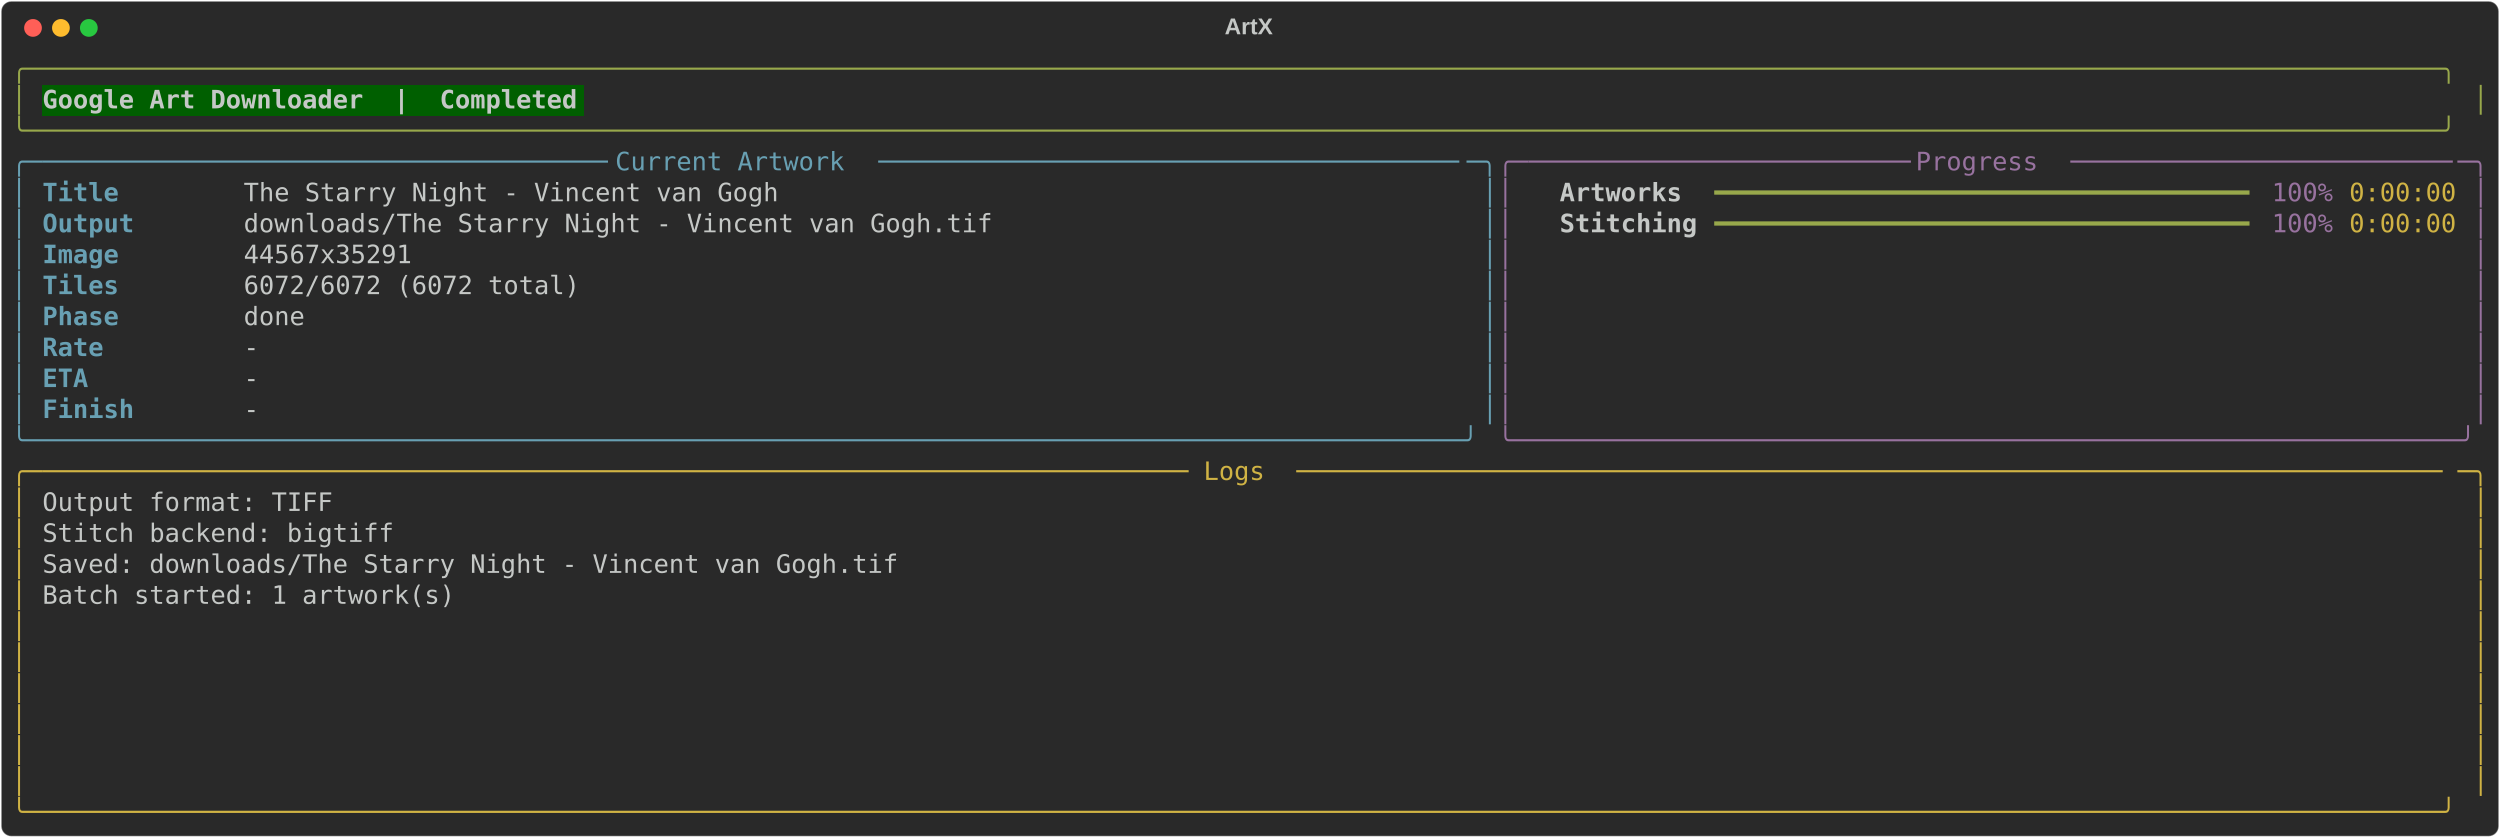
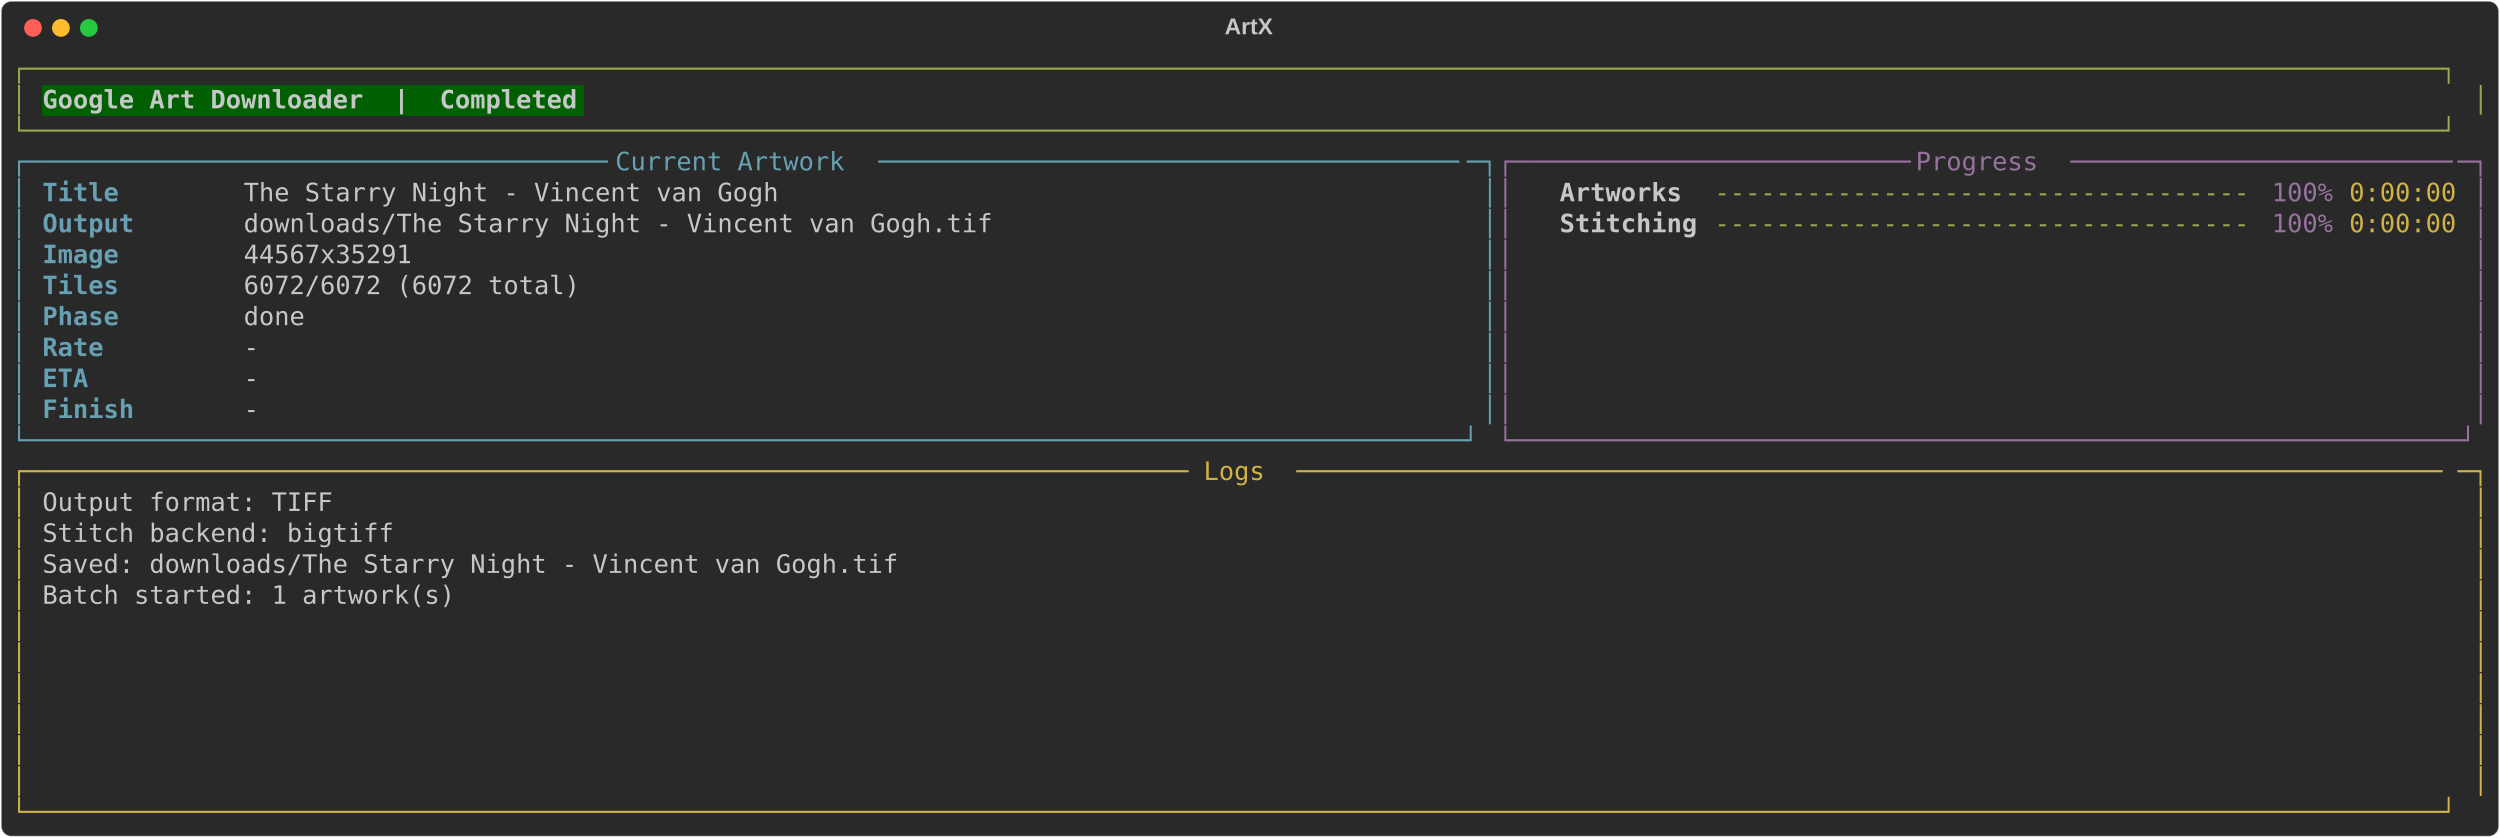
<svg xmlns="http://www.w3.org/2000/svg" class="rich-terminal" viewBox="0 0 1970 660.0">
  <style>

    @font-face {
        font-family: "Fira Code";
        src: local("FiraCode-Regular"),
                url("https://cdnjs.cloudflare.com/ajax/libs/firacode/6.2.0/woff2/FiraCode-Regular.woff2") format("woff2"),
                url("https://cdnjs.cloudflare.com/ajax/libs/firacode/6.2.0/woff/FiraCode-Regular.woff") format("woff");
        font-style: normal;
        font-weight: 400;
    }
    @font-face {
        font-family: "Fira Code";
        src: local("FiraCode-Bold"),
                url("https://cdnjs.cloudflare.com/ajax/libs/firacode/6.2.0/woff2/FiraCode-Bold.woff2") format("woff2"),
                url("https://cdnjs.cloudflare.com/ajax/libs/firacode/6.2.0/woff/FiraCode-Bold.woff") format("woff");
        font-style: bold;
        font-weight: 700;
    }

-     .terminal-2367796174-matrix {
+     .terminal-836842682-matrix {
        font-family: Fira Code, monospace;
        font-size: 20px;
        line-height: 24.4px;
        font-variant-east-asian: full-width;
    }

-     .terminal-2367796174-title {
+     .terminal-836842682-title {
        font-size: 18px;
        font-weight: bold;
        font-family: arial;
    }

-     .terminal-2367796174-r1 { fill: #98a84b }
- .terminal-2367796174-r2 { fill: #c5c8c6 }
- .terminal-2367796174-r3 { fill: #c5c8c6;font-weight: bold }
- .terminal-2367796174-r4 { fill: #68a0b3 }
- .terminal-2367796174-r5 { fill: #98729f }
- .terminal-2367796174-r6 { fill: #68a0b3;font-weight: bold }
- .terminal-2367796174-r7 { fill: #d0b344 }
+     .terminal-836842682-r1 { fill: #98a84b }
+ .terminal-836842682-r2 { fill: #c5c8c6 }
+ .terminal-836842682-r3 { fill: #c5c8c6;font-weight: bold }
+ .terminal-836842682-r4 { fill: #68a0b3 }
+ .terminal-836842682-r5 { fill: #98729f }
+ .terminal-836842682-r6 { fill: #68a0b3;font-weight: bold }
+ .terminal-836842682-r7 { fill: #d0b344 }
    </style>
  <defs>
-     <clipPath id="terminal-2367796174-clip-terminal">
+     <clipPath id="terminal-836842682-clip-terminal">
      <rect x="0" y="0" width="1951.0" height="609.0" />
    </clipPath>
-     <clipPath id="terminal-2367796174-line-0">
+     <clipPath id="terminal-836842682-line-0">
      <rect x="0" y="1.5" width="1952" height="24.65" />
    </clipPath>
-     <clipPath id="terminal-2367796174-line-1">
+     <clipPath id="terminal-836842682-line-1">
      <rect x="0" y="25.9" width="1952" height="24.65" />
    </clipPath>
-     <clipPath id="terminal-2367796174-line-2">
+     <clipPath id="terminal-836842682-line-2">
      <rect x="0" y="50.3" width="1952" height="24.65" />
    </clipPath>
-     <clipPath id="terminal-2367796174-line-3">
+     <clipPath id="terminal-836842682-line-3">
      <rect x="0" y="74.7" width="1952" height="24.65" />
    </clipPath>
-     <clipPath id="terminal-2367796174-line-4">
+     <clipPath id="terminal-836842682-line-4">
      <rect x="0" y="99.1" width="1952" height="24.65" />
    </clipPath>
-     <clipPath id="terminal-2367796174-line-5">
+     <clipPath id="terminal-836842682-line-5">
      <rect x="0" y="123.5" width="1952" height="24.65" />
    </clipPath>
-     <clipPath id="terminal-2367796174-line-6">
+     <clipPath id="terminal-836842682-line-6">
      <rect x="0" y="147.9" width="1952" height="24.65" />
    </clipPath>
-     <clipPath id="terminal-2367796174-line-7">
+     <clipPath id="terminal-836842682-line-7">
      <rect x="0" y="172.3" width="1952" height="24.65" />
    </clipPath>
-     <clipPath id="terminal-2367796174-line-8">
+     <clipPath id="terminal-836842682-line-8">
      <rect x="0" y="196.7" width="1952" height="24.65" />
    </clipPath>
-     <clipPath id="terminal-2367796174-line-9">
+     <clipPath id="terminal-836842682-line-9">
      <rect x="0" y="221.1" width="1952" height="24.65" />
    </clipPath>
-     <clipPath id="terminal-2367796174-line-10">
+     <clipPath id="terminal-836842682-line-10">
      <rect x="0" y="245.5" width="1952" height="24.65" />
    </clipPath>
-     <clipPath id="terminal-2367796174-line-11">
+     <clipPath id="terminal-836842682-line-11">
      <rect x="0" y="269.9" width="1952" height="24.65" />
    </clipPath>
-     <clipPath id="terminal-2367796174-line-12">
+     <clipPath id="terminal-836842682-line-12">
      <rect x="0" y="294.3" width="1952" height="24.65" />
    </clipPath>
-     <clipPath id="terminal-2367796174-line-13">
+     <clipPath id="terminal-836842682-line-13">
      <rect x="0" y="318.7" width="1952" height="24.65" />
    </clipPath>
-     <clipPath id="terminal-2367796174-line-14">
+     <clipPath id="terminal-836842682-line-14">
      <rect x="0" y="343.1" width="1952" height="24.65" />
    </clipPath>
-     <clipPath id="terminal-2367796174-line-15">
+     <clipPath id="terminal-836842682-line-15">
      <rect x="0" y="367.5" width="1952" height="24.65" />
    </clipPath>
-     <clipPath id="terminal-2367796174-line-16">
+     <clipPath id="terminal-836842682-line-16">
      <rect x="0" y="391.9" width="1952" height="24.65" />
    </clipPath>
-     <clipPath id="terminal-2367796174-line-17">
+     <clipPath id="terminal-836842682-line-17">
      <rect x="0" y="416.3" width="1952" height="24.65" />
    </clipPath>
-     <clipPath id="terminal-2367796174-line-18">
+     <clipPath id="terminal-836842682-line-18">
      <rect x="0" y="440.7" width="1952" height="24.65" />
    </clipPath>
-     <clipPath id="terminal-2367796174-line-19">
+     <clipPath id="terminal-836842682-line-19">
      <rect x="0" y="465.1" width="1952" height="24.65" />
    </clipPath>
-     <clipPath id="terminal-2367796174-line-20">
+     <clipPath id="terminal-836842682-line-20">
      <rect x="0" y="489.5" width="1952" height="24.65" />
    </clipPath>
-     <clipPath id="terminal-2367796174-line-21">
+     <clipPath id="terminal-836842682-line-21">
      <rect x="0" y="513.9" width="1952" height="24.65" />
    </clipPath>
-     <clipPath id="terminal-2367796174-line-22">
+     <clipPath id="terminal-836842682-line-22">
      <rect x="0" y="538.3" width="1952" height="24.65" />
    </clipPath>
-     <clipPath id="terminal-2367796174-line-23">
+     <clipPath id="terminal-836842682-line-23">
      <rect x="0" y="562.7" width="1952" height="24.65" />
    </clipPath>
  </defs>
  <rect fill="#292929" stroke="rgba(255,255,255,0.35)" stroke-width="1" x="1" y="1" width="1968" height="658" rx="8" />
-   <text class="terminal-2367796174-title" fill="#c5c8c6" text-anchor="middle" x="984" y="27">ArtX</text>
+   <text class="terminal-836842682-title" fill="#c5c8c6" text-anchor="middle" x="984" y="27">ArtX</text>
  <g transform="translate(26,22)">
    <circle cx="0" cy="0" r="7" fill="#ff5f57" />
    <circle cx="22" cy="0" r="7" fill="#febc2e" />
    <circle cx="44" cy="0" r="7" fill="#28c840" />
  </g>
-   <g transform="translate(9, 41)" clip-path="url(#terminal-2367796174-clip-terminal)">
+   <g transform="translate(9, 41)" clip-path="url(#terminal-836842682-clip-terminal)">
    <rect fill="#005f00" x="24.4" y="25.9" width="427" height="24.65" shape-rendering="crispEdges" />
-     <g class="terminal-2367796174-matrix">
-       <text class="terminal-2367796174-r1" x="0" y="20" textLength="1952" clip-path="url(#terminal-2367796174-line-0)">╭──────────────────────────────────────────────────────────────────────────────────────────────────────────────────────────────────────────────────────────────╮</text>
-       <text class="terminal-2367796174-r2" x="1952" y="20" textLength="12.2" clip-path="url(#terminal-2367796174-line-0)">
- </text>
-       <text class="terminal-2367796174-r1" x="0" y="44.4" textLength="12.2" clip-path="url(#terminal-2367796174-line-1)">│</text>
-       <text class="terminal-2367796174-r3" x="24.4" y="44.4" textLength="427" clip-path="url(#terminal-2367796174-line-1)">Google Art Downloader  |  Completed</text>
-       <text class="terminal-2367796174-r1" x="1939.8" y="44.4" textLength="12.2" clip-path="url(#terminal-2367796174-line-1)">│</text>
-       <text class="terminal-2367796174-r2" x="1952" y="44.4" textLength="12.2" clip-path="url(#terminal-2367796174-line-1)">
- </text>
-       <text class="terminal-2367796174-r1" x="0" y="68.8" textLength="1952" clip-path="url(#terminal-2367796174-line-2)">╰──────────────────────────────────────────────────────────────────────────────────────────────────────────────────────────────────────────────────────────────╯</text>
-       <text class="terminal-2367796174-r2" x="1952" y="68.8" textLength="12.2" clip-path="url(#terminal-2367796174-line-2)">
- </text>
-       <text class="terminal-2367796174-r4" x="0" y="93.2" textLength="24.4" clip-path="url(#terminal-2367796174-line-3)">╭─</text>
-       <text class="terminal-2367796174-r4" x="24.4" y="93.2" textLength="451.4" clip-path="url(#terminal-2367796174-line-3)">─────────────────────────────────────</text>
-       <text class="terminal-2367796174-r4" x="475.8" y="93.2" textLength="207.4" clip-path="url(#terminal-2367796174-line-3)"> Current Artwork </text>
-       <text class="terminal-2367796174-r4" x="683.2" y="93.2" textLength="463.6" clip-path="url(#terminal-2367796174-line-3)">──────────────────────────────────────</text>
-       <text class="terminal-2367796174-r4" x="1146.8" y="93.2" textLength="24.4" clip-path="url(#terminal-2367796174-line-3)">─╮</text>
-       <text class="terminal-2367796174-r5" x="1171.2" y="93.2" textLength="24.4" clip-path="url(#terminal-2367796174-line-3)">╭─</text>
-       <text class="terminal-2367796174-r5" x="1195.6" y="93.2" textLength="305" clip-path="url(#terminal-2367796174-line-3)">─────────────────────────</text>
-       <text class="terminal-2367796174-r5" x="1500.6" y="93.2" textLength="122" clip-path="url(#terminal-2367796174-line-3)"> Progress </text>
-       <text class="terminal-2367796174-r5" x="1622.6" y="93.2" textLength="305" clip-path="url(#terminal-2367796174-line-3)">─────────────────────────</text>
-       <text class="terminal-2367796174-r5" x="1927.6" y="93.2" textLength="24.4" clip-path="url(#terminal-2367796174-line-3)">─╮</text>
-       <text class="terminal-2367796174-r2" x="1952" y="93.2" textLength="12.2" clip-path="url(#terminal-2367796174-line-3)">
- </text>
-       <text class="terminal-2367796174-r4" x="0" y="117.6" textLength="12.2" clip-path="url(#terminal-2367796174-line-4)">│</text>
-       <text class="terminal-2367796174-r6" x="24.4" y="117.6" textLength="146.4" clip-path="url(#terminal-2367796174-line-4)">Title       </text>
-       <text class="terminal-2367796174-r2" x="183" y="117.6" textLength="597.8" clip-path="url(#terminal-2367796174-line-4)">The Starry Night - Vincent van Gogh              </text>
-       <text class="terminal-2367796174-r4" x="1159" y="117.6" textLength="12.2" clip-path="url(#terminal-2367796174-line-4)">│</text>
-       <text class="terminal-2367796174-r5" x="1171.2" y="117.6" textLength="12.2" clip-path="url(#terminal-2367796174-line-4)">│</text>
-       <text class="terminal-2367796174-r3" x="1220" y="117.6" textLength="97.6" clip-path="url(#terminal-2367796174-line-4)">Artworks</text>
-       <text class="terminal-2367796174-r1" x="1342" y="117.6" textLength="427" clip-path="url(#terminal-2367796174-line-4)">━━━━━━━━━━━━━━━━━━━━━━━━━━━━━━━━━━━</text>
-       <text class="terminal-2367796174-r5" x="1781.2" y="117.6" textLength="48.8" clip-path="url(#terminal-2367796174-line-4)">100%</text>
-       <text class="terminal-2367796174-r7" x="1842.2" y="117.6" textLength="85.4" clip-path="url(#terminal-2367796174-line-4)">0:00:00</text>
-       <text class="terminal-2367796174-r5" x="1939.8" y="117.6" textLength="12.2" clip-path="url(#terminal-2367796174-line-4)">│</text>
-       <text class="terminal-2367796174-r2" x="1952" y="117.6" textLength="12.2" clip-path="url(#terminal-2367796174-line-4)">
- </text>
-       <text class="terminal-2367796174-r4" x="0" y="142" textLength="12.2" clip-path="url(#terminal-2367796174-line-5)">│</text>
-       <text class="terminal-2367796174-r6" x="24.4" y="142" textLength="146.4" clip-path="url(#terminal-2367796174-line-5)">Output      </text>
-       <text class="terminal-2367796174-r2" x="183" y="142" textLength="597.8" clip-path="url(#terminal-2367796174-line-5)">downloads/The Starry Night - Vincent van Gogh.tif</text>
-       <text class="terminal-2367796174-r4" x="1159" y="142" textLength="12.2" clip-path="url(#terminal-2367796174-line-5)">│</text>
-       <text class="terminal-2367796174-r5" x="1171.2" y="142" textLength="12.2" clip-path="url(#terminal-2367796174-line-5)">│</text>
-       <text class="terminal-2367796174-r3" x="1220" y="142" textLength="109.8" clip-path="url(#terminal-2367796174-line-5)">Stitching</text>
-       <text class="terminal-2367796174-r1" x="1342" y="142" textLength="427" clip-path="url(#terminal-2367796174-line-5)">━━━━━━━━━━━━━━━━━━━━━━━━━━━━━━━━━━━</text>
-       <text class="terminal-2367796174-r5" x="1781.2" y="142" textLength="48.8" clip-path="url(#terminal-2367796174-line-5)">100%</text>
-       <text class="terminal-2367796174-r7" x="1842.2" y="142" textLength="85.4" clip-path="url(#terminal-2367796174-line-5)">0:00:00</text>
-       <text class="terminal-2367796174-r5" x="1939.8" y="142" textLength="12.2" clip-path="url(#terminal-2367796174-line-5)">│</text>
-       <text class="terminal-2367796174-r2" x="1952" y="142" textLength="12.2" clip-path="url(#terminal-2367796174-line-5)">
- </text>
-       <text class="terminal-2367796174-r4" x="0" y="166.4" textLength="12.2" clip-path="url(#terminal-2367796174-line-6)">│</text>
-       <text class="terminal-2367796174-r6" x="24.4" y="166.4" textLength="146.4" clip-path="url(#terminal-2367796174-line-6)">Image       </text>
-       <text class="terminal-2367796174-r2" x="183" y="166.4" textLength="597.8" clip-path="url(#terminal-2367796174-line-6)">44567x35291                                      </text>
-       <text class="terminal-2367796174-r4" x="1159" y="166.4" textLength="12.2" clip-path="url(#terminal-2367796174-line-6)">│</text>
-       <text class="terminal-2367796174-r5" x="1171.2" y="166.4" textLength="12.2" clip-path="url(#terminal-2367796174-line-6)">│</text>
-       <text class="terminal-2367796174-r5" x="1939.8" y="166.4" textLength="12.2" clip-path="url(#terminal-2367796174-line-6)">│</text>
-       <text class="terminal-2367796174-r2" x="1952" y="166.4" textLength="12.2" clip-path="url(#terminal-2367796174-line-6)">
- </text>
-       <text class="terminal-2367796174-r4" x="0" y="190.8" textLength="12.2" clip-path="url(#terminal-2367796174-line-7)">│</text>
-       <text class="terminal-2367796174-r6" x="24.4" y="190.8" textLength="146.4" clip-path="url(#terminal-2367796174-line-7)">Tiles       </text>
-       <text class="terminal-2367796174-r2" x="183" y="190.8" textLength="597.8" clip-path="url(#terminal-2367796174-line-7)">6072/6072 (6072 total)                           </text>
-       <text class="terminal-2367796174-r4" x="1159" y="190.8" textLength="12.2" clip-path="url(#terminal-2367796174-line-7)">│</text>
-       <text class="terminal-2367796174-r5" x="1171.2" y="190.8" textLength="12.2" clip-path="url(#terminal-2367796174-line-7)">│</text>
-       <text class="terminal-2367796174-r5" x="1939.8" y="190.8" textLength="12.2" clip-path="url(#terminal-2367796174-line-7)">│</text>
-       <text class="terminal-2367796174-r2" x="1952" y="190.8" textLength="12.2" clip-path="url(#terminal-2367796174-line-7)">
- </text>
-       <text class="terminal-2367796174-r4" x="0" y="215.2" textLength="12.2" clip-path="url(#terminal-2367796174-line-8)">│</text>
-       <text class="terminal-2367796174-r6" x="24.4" y="215.2" textLength="146.4" clip-path="url(#terminal-2367796174-line-8)">Phase       </text>
-       <text class="terminal-2367796174-r2" x="183" y="215.2" textLength="597.8" clip-path="url(#terminal-2367796174-line-8)">done                                             </text>
-       <text class="terminal-2367796174-r4" x="1159" y="215.2" textLength="12.2" clip-path="url(#terminal-2367796174-line-8)">│</text>
-       <text class="terminal-2367796174-r5" x="1171.2" y="215.2" textLength="12.2" clip-path="url(#terminal-2367796174-line-8)">│</text>
-       <text class="terminal-2367796174-r5" x="1939.8" y="215.2" textLength="12.2" clip-path="url(#terminal-2367796174-line-8)">│</text>
-       <text class="terminal-2367796174-r2" x="1952" y="215.2" textLength="12.2" clip-path="url(#terminal-2367796174-line-8)">
- </text>
-       <text class="terminal-2367796174-r4" x="0" y="239.6" textLength="12.2" clip-path="url(#terminal-2367796174-line-9)">│</text>
-       <text class="terminal-2367796174-r6" x="24.4" y="239.6" textLength="146.4" clip-path="url(#terminal-2367796174-line-9)">Rate        </text>
-       <text class="terminal-2367796174-r2" x="183" y="239.6" textLength="597.8" clip-path="url(#terminal-2367796174-line-9)">-                                                </text>
-       <text class="terminal-2367796174-r4" x="1159" y="239.6" textLength="12.2" clip-path="url(#terminal-2367796174-line-9)">│</text>
-       <text class="terminal-2367796174-r5" x="1171.2" y="239.6" textLength="12.2" clip-path="url(#terminal-2367796174-line-9)">│</text>
-       <text class="terminal-2367796174-r5" x="1939.8" y="239.6" textLength="12.2" clip-path="url(#terminal-2367796174-line-9)">│</text>
-       <text class="terminal-2367796174-r2" x="1952" y="239.6" textLength="12.2" clip-path="url(#terminal-2367796174-line-9)">
- </text>
-       <text class="terminal-2367796174-r4" x="0" y="264" textLength="12.2" clip-path="url(#terminal-2367796174-line-10)">│</text>
-       <text class="terminal-2367796174-r6" x="24.4" y="264" textLength="146.4" clip-path="url(#terminal-2367796174-line-10)">ETA         </text>
-       <text class="terminal-2367796174-r2" x="183" y="264" textLength="597.8" clip-path="url(#terminal-2367796174-line-10)">-                                                </text>
-       <text class="terminal-2367796174-r4" x="1159" y="264" textLength="12.2" clip-path="url(#terminal-2367796174-line-10)">│</text>
-       <text class="terminal-2367796174-r5" x="1171.2" y="264" textLength="12.2" clip-path="url(#terminal-2367796174-line-10)">│</text>
-       <text class="terminal-2367796174-r5" x="1939.8" y="264" textLength="12.2" clip-path="url(#terminal-2367796174-line-10)">│</text>
-       <text class="terminal-2367796174-r2" x="1952" y="264" textLength="12.2" clip-path="url(#terminal-2367796174-line-10)">
- </text>
-       <text class="terminal-2367796174-r4" x="0" y="288.4" textLength="12.2" clip-path="url(#terminal-2367796174-line-11)">│</text>
-       <text class="terminal-2367796174-r6" x="24.4" y="288.4" textLength="146.4" clip-path="url(#terminal-2367796174-line-11)">Finish      </text>
-       <text class="terminal-2367796174-r2" x="183" y="288.4" textLength="597.8" clip-path="url(#terminal-2367796174-line-11)">-                                                </text>
-       <text class="terminal-2367796174-r4" x="1159" y="288.4" textLength="12.2" clip-path="url(#terminal-2367796174-line-11)">│</text>
-       <text class="terminal-2367796174-r5" x="1171.2" y="288.4" textLength="12.2" clip-path="url(#terminal-2367796174-line-11)">│</text>
-       <text class="terminal-2367796174-r5" x="1939.8" y="288.4" textLength="12.2" clip-path="url(#terminal-2367796174-line-11)">│</text>
-       <text class="terminal-2367796174-r2" x="1952" y="288.4" textLength="12.2" clip-path="url(#terminal-2367796174-line-11)">
- </text>
-       <text class="terminal-2367796174-r4" x="0" y="312.8" textLength="1171.2" clip-path="url(#terminal-2367796174-line-12)">╰──────────────────────────────────────────────────────────────────────────────────────────────╯</text>
-       <text class="terminal-2367796174-r5" x="1171.2" y="312.8" textLength="780.8" clip-path="url(#terminal-2367796174-line-12)">╰──────────────────────────────────────────────────────────────╯</text>
-       <text class="terminal-2367796174-r2" x="1952" y="312.8" textLength="12.2" clip-path="url(#terminal-2367796174-line-12)">
- </text>
-       <text class="terminal-2367796174-r7" x="0" y="337.2" textLength="24.4" clip-path="url(#terminal-2367796174-line-13)">╭─</text>
-       <text class="terminal-2367796174-r7" x="24.4" y="337.2" textLength="915" clip-path="url(#terminal-2367796174-line-13)">───────────────────────────────────────────────────────────────────────────</text>
-       <text class="terminal-2367796174-r7" x="939.4" y="337.2" textLength="73.2" clip-path="url(#terminal-2367796174-line-13)"> Logs </text>
-       <text class="terminal-2367796174-r7" x="1012.6" y="337.2" textLength="915" clip-path="url(#terminal-2367796174-line-13)">───────────────────────────────────────────────────────────────────────────</text>
-       <text class="terminal-2367796174-r7" x="1927.6" y="337.2" textLength="24.4" clip-path="url(#terminal-2367796174-line-13)">─╮</text>
-       <text class="terminal-2367796174-r2" x="1952" y="337.2" textLength="12.2" clip-path="url(#terminal-2367796174-line-13)">
- </text>
-       <text class="terminal-2367796174-r7" x="0" y="361.6" textLength="12.2" clip-path="url(#terminal-2367796174-line-14)">│</text>
-       <text class="terminal-2367796174-r2" x="24.4" y="361.6" textLength="231.8" clip-path="url(#terminal-2367796174-line-14)">Output format: TIFF</text>
-       <text class="terminal-2367796174-r7" x="1939.8" y="361.6" textLength="12.2" clip-path="url(#terminal-2367796174-line-14)">│</text>
-       <text class="terminal-2367796174-r2" x="1952" y="361.6" textLength="12.2" clip-path="url(#terminal-2367796174-line-14)">
- </text>
-       <text class="terminal-2367796174-r7" x="0" y="386" textLength="12.2" clip-path="url(#terminal-2367796174-line-15)">│</text>
-       <text class="terminal-2367796174-r2" x="24.4" y="386" textLength="280.6" clip-path="url(#terminal-2367796174-line-15)">Stitch backend: bigtiff</text>
-       <text class="terminal-2367796174-r7" x="1939.8" y="386" textLength="12.2" clip-path="url(#terminal-2367796174-line-15)">│</text>
-       <text class="terminal-2367796174-r2" x="1952" y="386" textLength="12.2" clip-path="url(#terminal-2367796174-line-15)">
- </text>
-       <text class="terminal-2367796174-r7" x="0" y="410.4" textLength="12.2" clip-path="url(#terminal-2367796174-line-16)">│</text>
-       <text class="terminal-2367796174-r2" x="24.4" y="410.4" textLength="683.2" clip-path="url(#terminal-2367796174-line-16)">Saved: downloads/The Starry Night - Vincent van Gogh.tif</text>
-       <text class="terminal-2367796174-r7" x="1939.8" y="410.4" textLength="12.2" clip-path="url(#terminal-2367796174-line-16)">│</text>
-       <text class="terminal-2367796174-r2" x="1952" y="410.4" textLength="12.2" clip-path="url(#terminal-2367796174-line-16)">
- </text>
-       <text class="terminal-2367796174-r7" x="0" y="434.8" textLength="12.2" clip-path="url(#terminal-2367796174-line-17)">│</text>
-       <text class="terminal-2367796174-r2" x="24.4" y="434.8" textLength="329.4" clip-path="url(#terminal-2367796174-line-17)">Batch started: 1 artwork(s)</text>
-       <text class="terminal-2367796174-r7" x="1939.8" y="434.8" textLength="12.2" clip-path="url(#terminal-2367796174-line-17)">│</text>
-       <text class="terminal-2367796174-r2" x="1952" y="434.8" textLength="12.2" clip-path="url(#terminal-2367796174-line-17)">
- </text>
-       <text class="terminal-2367796174-r7" x="0" y="459.2" textLength="12.2" clip-path="url(#terminal-2367796174-line-18)">│</text>
-       <text class="terminal-2367796174-r7" x="1939.8" y="459.2" textLength="12.2" clip-path="url(#terminal-2367796174-line-18)">│</text>
-       <text class="terminal-2367796174-r2" x="1952" y="459.2" textLength="12.2" clip-path="url(#terminal-2367796174-line-18)">
- </text>
-       <text class="terminal-2367796174-r7" x="0" y="483.6" textLength="12.2" clip-path="url(#terminal-2367796174-line-19)">│</text>
-       <text class="terminal-2367796174-r7" x="1939.8" y="483.6" textLength="12.2" clip-path="url(#terminal-2367796174-line-19)">│</text>
-       <text class="terminal-2367796174-r2" x="1952" y="483.6" textLength="12.2" clip-path="url(#terminal-2367796174-line-19)">
- </text>
-       <text class="terminal-2367796174-r7" x="0" y="508" textLength="12.2" clip-path="url(#terminal-2367796174-line-20)">│</text>
-       <text class="terminal-2367796174-r7" x="1939.8" y="508" textLength="12.2" clip-path="url(#terminal-2367796174-line-20)">│</text>
-       <text class="terminal-2367796174-r2" x="1952" y="508" textLength="12.2" clip-path="url(#terminal-2367796174-line-20)">
- </text>
-       <text class="terminal-2367796174-r7" x="0" y="532.4" textLength="12.2" clip-path="url(#terminal-2367796174-line-21)">│</text>
-       <text class="terminal-2367796174-r7" x="1939.8" y="532.4" textLength="12.2" clip-path="url(#terminal-2367796174-line-21)">│</text>
-       <text class="terminal-2367796174-r2" x="1952" y="532.4" textLength="12.2" clip-path="url(#terminal-2367796174-line-21)">
- </text>
-       <text class="terminal-2367796174-r7" x="0" y="556.8" textLength="12.2" clip-path="url(#terminal-2367796174-line-22)">│</text>
-       <text class="terminal-2367796174-r7" x="1939.8" y="556.8" textLength="12.2" clip-path="url(#terminal-2367796174-line-22)">│</text>
-       <text class="terminal-2367796174-r2" x="1952" y="556.8" textLength="12.2" clip-path="url(#terminal-2367796174-line-22)">
- </text>
-       <text class="terminal-2367796174-r7" x="0" y="581.2" textLength="12.2" clip-path="url(#terminal-2367796174-line-23)">│</text>
-       <text class="terminal-2367796174-r7" x="1939.8" y="581.2" textLength="12.2" clip-path="url(#terminal-2367796174-line-23)">│</text>
-       <text class="terminal-2367796174-r2" x="1952" y="581.2" textLength="12.2" clip-path="url(#terminal-2367796174-line-23)">
- </text>
-       <text class="terminal-2367796174-r7" x="0" y="605.6" textLength="1952" clip-path="url(#terminal-2367796174-line-24)">╰──────────────────────────────────────────────────────────────────────────────────────────────────────────────────────────────────────────────────────────────╯</text>
-       <text class="terminal-2367796174-r2" x="1952" y="605.6" textLength="12.2" clip-path="url(#terminal-2367796174-line-24)">
+     <g class="terminal-836842682-matrix">
+       <text class="terminal-836842682-r1" x="0" y="20" textLength="1952" clip-path="url(#terminal-836842682-line-0)">┌──────────────────────────────────────────────────────────────────────────────────────────────────────────────────────────────────────────────────────────────┐</text>
+       <text class="terminal-836842682-r2" x="1952" y="20" textLength="12.2" clip-path="url(#terminal-836842682-line-0)">
+ </text>
+       <text class="terminal-836842682-r1" x="0" y="44.4" textLength="12.2" clip-path="url(#terminal-836842682-line-1)">│</text>
+       <text class="terminal-836842682-r3" x="24.4" y="44.4" textLength="427" clip-path="url(#terminal-836842682-line-1)">Google Art Downloader  |  Completed</text>
+       <text class="terminal-836842682-r1" x="1939.8" y="44.4" textLength="12.2" clip-path="url(#terminal-836842682-line-1)">│</text>
+       <text class="terminal-836842682-r2" x="1952" y="44.4" textLength="12.2" clip-path="url(#terminal-836842682-line-1)">
+ </text>
+       <text class="terminal-836842682-r1" x="0" y="68.8" textLength="1952" clip-path="url(#terminal-836842682-line-2)">└──────────────────────────────────────────────────────────────────────────────────────────────────────────────────────────────────────────────────────────────┘</text>
+       <text class="terminal-836842682-r2" x="1952" y="68.8" textLength="12.2" clip-path="url(#terminal-836842682-line-2)">
+ </text>
+       <text class="terminal-836842682-r4" x="0" y="93.2" textLength="24.4" clip-path="url(#terminal-836842682-line-3)">┌─</text>
+       <text class="terminal-836842682-r4" x="24.4" y="93.2" textLength="451.4" clip-path="url(#terminal-836842682-line-3)">─────────────────────────────────────</text>
+       <text class="terminal-836842682-r4" x="475.8" y="93.2" textLength="207.4" clip-path="url(#terminal-836842682-line-3)"> Current Artwork </text>
+       <text class="terminal-836842682-r4" x="683.2" y="93.2" textLength="463.6" clip-path="url(#terminal-836842682-line-3)">──────────────────────────────────────</text>
+       <text class="terminal-836842682-r4" x="1146.8" y="93.2" textLength="24.4" clip-path="url(#terminal-836842682-line-3)">─┐</text>
+       <text class="terminal-836842682-r5" x="1171.2" y="93.2" textLength="24.4" clip-path="url(#terminal-836842682-line-3)">┌─</text>
+       <text class="terminal-836842682-r5" x="1195.6" y="93.2" textLength="305" clip-path="url(#terminal-836842682-line-3)">─────────────────────────</text>
+       <text class="terminal-836842682-r5" x="1500.6" y="93.2" textLength="122" clip-path="url(#terminal-836842682-line-3)"> Progress </text>
+       <text class="terminal-836842682-r5" x="1622.6" y="93.2" textLength="305" clip-path="url(#terminal-836842682-line-3)">─────────────────────────</text>
+       <text class="terminal-836842682-r5" x="1927.6" y="93.2" textLength="24.4" clip-path="url(#terminal-836842682-line-3)">─┐</text>
+       <text class="terminal-836842682-r2" x="1952" y="93.2" textLength="12.2" clip-path="url(#terminal-836842682-line-3)">
+ </text>
+       <text class="terminal-836842682-r4" x="0" y="117.6" textLength="12.2" clip-path="url(#terminal-836842682-line-4)">│</text>
+       <text class="terminal-836842682-r6" x="24.4" y="117.6" textLength="146.4" clip-path="url(#terminal-836842682-line-4)">Title       </text>
+       <text class="terminal-836842682-r2" x="183" y="117.6" textLength="597.8" clip-path="url(#terminal-836842682-line-4)">The Starry Night - Vincent van Gogh              </text>
+       <text class="terminal-836842682-r4" x="1159" y="117.6" textLength="12.2" clip-path="url(#terminal-836842682-line-4)">│</text>
+       <text class="terminal-836842682-r5" x="1171.2" y="117.6" textLength="12.2" clip-path="url(#terminal-836842682-line-4)">│</text>
+       <text class="terminal-836842682-r3" x="1220" y="117.6" textLength="97.6" clip-path="url(#terminal-836842682-line-4)">Artworks</text>
+       <text class="terminal-836842682-r1" x="1342" y="117.6" textLength="427" clip-path="url(#terminal-836842682-line-4)">-----------------------------------</text>
+       <text class="terminal-836842682-r5" x="1781.2" y="117.6" textLength="48.8" clip-path="url(#terminal-836842682-line-4)">100%</text>
+       <text class="terminal-836842682-r7" x="1842.2" y="117.6" textLength="85.4" clip-path="url(#terminal-836842682-line-4)">0:00:00</text>
+       <text class="terminal-836842682-r5" x="1939.8" y="117.6" textLength="12.2" clip-path="url(#terminal-836842682-line-4)">│</text>
+       <text class="terminal-836842682-r2" x="1952" y="117.6" textLength="12.2" clip-path="url(#terminal-836842682-line-4)">
+ </text>
+       <text class="terminal-836842682-r4" x="0" y="142" textLength="12.2" clip-path="url(#terminal-836842682-line-5)">│</text>
+       <text class="terminal-836842682-r6" x="24.4" y="142" textLength="146.4" clip-path="url(#terminal-836842682-line-5)">Output      </text>
+       <text class="terminal-836842682-r2" x="183" y="142" textLength="597.8" clip-path="url(#terminal-836842682-line-5)">downloads/The Starry Night - Vincent van Gogh.tif</text>
+       <text class="terminal-836842682-r4" x="1159" y="142" textLength="12.2" clip-path="url(#terminal-836842682-line-5)">│</text>
+       <text class="terminal-836842682-r5" x="1171.2" y="142" textLength="12.2" clip-path="url(#terminal-836842682-line-5)">│</text>
+       <text class="terminal-836842682-r3" x="1220" y="142" textLength="109.8" clip-path="url(#terminal-836842682-line-5)">Stitching</text>
+       <text class="terminal-836842682-r1" x="1342" y="142" textLength="427" clip-path="url(#terminal-836842682-line-5)">-----------------------------------</text>
+       <text class="terminal-836842682-r5" x="1781.2" y="142" textLength="48.8" clip-path="url(#terminal-836842682-line-5)">100%</text>
+       <text class="terminal-836842682-r7" x="1842.2" y="142" textLength="85.4" clip-path="url(#terminal-836842682-line-5)">0:00:00</text>
+       <text class="terminal-836842682-r5" x="1939.8" y="142" textLength="12.2" clip-path="url(#terminal-836842682-line-5)">│</text>
+       <text class="terminal-836842682-r2" x="1952" y="142" textLength="12.2" clip-path="url(#terminal-836842682-line-5)">
+ </text>
+       <text class="terminal-836842682-r4" x="0" y="166.4" textLength="12.2" clip-path="url(#terminal-836842682-line-6)">│</text>
+       <text class="terminal-836842682-r6" x="24.4" y="166.4" textLength="146.4" clip-path="url(#terminal-836842682-line-6)">Image       </text>
+       <text class="terminal-836842682-r2" x="183" y="166.4" textLength="597.8" clip-path="url(#terminal-836842682-line-6)">44567x35291                                      </text>
+       <text class="terminal-836842682-r4" x="1159" y="166.4" textLength="12.2" clip-path="url(#terminal-836842682-line-6)">│</text>
+       <text class="terminal-836842682-r5" x="1171.2" y="166.4" textLength="12.2" clip-path="url(#terminal-836842682-line-6)">│</text>
+       <text class="terminal-836842682-r5" x="1939.8" y="166.4" textLength="12.2" clip-path="url(#terminal-836842682-line-6)">│</text>
+       <text class="terminal-836842682-r2" x="1952" y="166.4" textLength="12.2" clip-path="url(#terminal-836842682-line-6)">
+ </text>
+       <text class="terminal-836842682-r4" x="0" y="190.8" textLength="12.2" clip-path="url(#terminal-836842682-line-7)">│</text>
+       <text class="terminal-836842682-r6" x="24.4" y="190.8" textLength="146.4" clip-path="url(#terminal-836842682-line-7)">Tiles       </text>
+       <text class="terminal-836842682-r2" x="183" y="190.8" textLength="597.8" clip-path="url(#terminal-836842682-line-7)">6072/6072 (6072 total)                           </text>
+       <text class="terminal-836842682-r4" x="1159" y="190.8" textLength="12.2" clip-path="url(#terminal-836842682-line-7)">│</text>
+       <text class="terminal-836842682-r5" x="1171.2" y="190.8" textLength="12.2" clip-path="url(#terminal-836842682-line-7)">│</text>
+       <text class="terminal-836842682-r5" x="1939.8" y="190.8" textLength="12.2" clip-path="url(#terminal-836842682-line-7)">│</text>
+       <text class="terminal-836842682-r2" x="1952" y="190.8" textLength="12.2" clip-path="url(#terminal-836842682-line-7)">
+ </text>
+       <text class="terminal-836842682-r4" x="0" y="215.2" textLength="12.2" clip-path="url(#terminal-836842682-line-8)">│</text>
+       <text class="terminal-836842682-r6" x="24.4" y="215.2" textLength="146.4" clip-path="url(#terminal-836842682-line-8)">Phase       </text>
+       <text class="terminal-836842682-r2" x="183" y="215.2" textLength="597.8" clip-path="url(#terminal-836842682-line-8)">done                                             </text>
+       <text class="terminal-836842682-r4" x="1159" y="215.2" textLength="12.2" clip-path="url(#terminal-836842682-line-8)">│</text>
+       <text class="terminal-836842682-r5" x="1171.2" y="215.2" textLength="12.2" clip-path="url(#terminal-836842682-line-8)">│</text>
+       <text class="terminal-836842682-r5" x="1939.8" y="215.2" textLength="12.2" clip-path="url(#terminal-836842682-line-8)">│</text>
+       <text class="terminal-836842682-r2" x="1952" y="215.2" textLength="12.2" clip-path="url(#terminal-836842682-line-8)">
+ </text>
+       <text class="terminal-836842682-r4" x="0" y="239.6" textLength="12.2" clip-path="url(#terminal-836842682-line-9)">│</text>
+       <text class="terminal-836842682-r6" x="24.4" y="239.6" textLength="146.4" clip-path="url(#terminal-836842682-line-9)">Rate        </text>
+       <text class="terminal-836842682-r2" x="183" y="239.6" textLength="597.8" clip-path="url(#terminal-836842682-line-9)">-                                                </text>
+       <text class="terminal-836842682-r4" x="1159" y="239.6" textLength="12.2" clip-path="url(#terminal-836842682-line-9)">│</text>
+       <text class="terminal-836842682-r5" x="1171.2" y="239.6" textLength="12.2" clip-path="url(#terminal-836842682-line-9)">│</text>
+       <text class="terminal-836842682-r5" x="1939.8" y="239.6" textLength="12.2" clip-path="url(#terminal-836842682-line-9)">│</text>
+       <text class="terminal-836842682-r2" x="1952" y="239.6" textLength="12.2" clip-path="url(#terminal-836842682-line-9)">
+ </text>
+       <text class="terminal-836842682-r4" x="0" y="264" textLength="12.2" clip-path="url(#terminal-836842682-line-10)">│</text>
+       <text class="terminal-836842682-r6" x="24.4" y="264" textLength="146.4" clip-path="url(#terminal-836842682-line-10)">ETA         </text>
+       <text class="terminal-836842682-r2" x="183" y="264" textLength="597.8" clip-path="url(#terminal-836842682-line-10)">-                                                </text>
+       <text class="terminal-836842682-r4" x="1159" y="264" textLength="12.2" clip-path="url(#terminal-836842682-line-10)">│</text>
+       <text class="terminal-836842682-r5" x="1171.2" y="264" textLength="12.2" clip-path="url(#terminal-836842682-line-10)">│</text>
+       <text class="terminal-836842682-r5" x="1939.8" y="264" textLength="12.2" clip-path="url(#terminal-836842682-line-10)">│</text>
+       <text class="terminal-836842682-r2" x="1952" y="264" textLength="12.2" clip-path="url(#terminal-836842682-line-10)">
+ </text>
+       <text class="terminal-836842682-r4" x="0" y="288.4" textLength="12.2" clip-path="url(#terminal-836842682-line-11)">│</text>
+       <text class="terminal-836842682-r6" x="24.4" y="288.4" textLength="146.4" clip-path="url(#terminal-836842682-line-11)">Finish      </text>
+       <text class="terminal-836842682-r2" x="183" y="288.4" textLength="597.8" clip-path="url(#terminal-836842682-line-11)">-                                                </text>
+       <text class="terminal-836842682-r4" x="1159" y="288.4" textLength="12.2" clip-path="url(#terminal-836842682-line-11)">│</text>
+       <text class="terminal-836842682-r5" x="1171.2" y="288.4" textLength="12.2" clip-path="url(#terminal-836842682-line-11)">│</text>
+       <text class="terminal-836842682-r5" x="1939.8" y="288.4" textLength="12.2" clip-path="url(#terminal-836842682-line-11)">│</text>
+       <text class="terminal-836842682-r2" x="1952" y="288.4" textLength="12.2" clip-path="url(#terminal-836842682-line-11)">
+ </text>
+       <text class="terminal-836842682-r4" x="0" y="312.8" textLength="1171.2" clip-path="url(#terminal-836842682-line-12)">└──────────────────────────────────────────────────────────────────────────────────────────────┘</text>
+       <text class="terminal-836842682-r5" x="1171.2" y="312.8" textLength="780.8" clip-path="url(#terminal-836842682-line-12)">└──────────────────────────────────────────────────────────────┘</text>
+       <text class="terminal-836842682-r2" x="1952" y="312.8" textLength="12.2" clip-path="url(#terminal-836842682-line-12)">
+ </text>
+       <text class="terminal-836842682-r7" x="0" y="337.2" textLength="24.4" clip-path="url(#terminal-836842682-line-13)">┌─</text>
+       <text class="terminal-836842682-r7" x="24.4" y="337.2" textLength="915" clip-path="url(#terminal-836842682-line-13)">───────────────────────────────────────────────────────────────────────────</text>
+       <text class="terminal-836842682-r7" x="939.4" y="337.2" textLength="73.2" clip-path="url(#terminal-836842682-line-13)"> Logs </text>
+       <text class="terminal-836842682-r7" x="1012.6" y="337.2" textLength="915" clip-path="url(#terminal-836842682-line-13)">───────────────────────────────────────────────────────────────────────────</text>
+       <text class="terminal-836842682-r7" x="1927.6" y="337.2" textLength="24.4" clip-path="url(#terminal-836842682-line-13)">─┐</text>
+       <text class="terminal-836842682-r2" x="1952" y="337.2" textLength="12.2" clip-path="url(#terminal-836842682-line-13)">
+ </text>
+       <text class="terminal-836842682-r7" x="0" y="361.6" textLength="12.2" clip-path="url(#terminal-836842682-line-14)">│</text>
+       <text class="terminal-836842682-r2" x="24.4" y="361.6" textLength="231.8" clip-path="url(#terminal-836842682-line-14)">Output format: TIFF</text>
+       <text class="terminal-836842682-r7" x="1939.8" y="361.6" textLength="12.2" clip-path="url(#terminal-836842682-line-14)">│</text>
+       <text class="terminal-836842682-r2" x="1952" y="361.6" textLength="12.2" clip-path="url(#terminal-836842682-line-14)">
+ </text>
+       <text class="terminal-836842682-r7" x="0" y="386" textLength="12.2" clip-path="url(#terminal-836842682-line-15)">│</text>
+       <text class="terminal-836842682-r2" x="24.4" y="386" textLength="280.6" clip-path="url(#terminal-836842682-line-15)">Stitch backend: bigtiff</text>
+       <text class="terminal-836842682-r7" x="1939.8" y="386" textLength="12.2" clip-path="url(#terminal-836842682-line-15)">│</text>
+       <text class="terminal-836842682-r2" x="1952" y="386" textLength="12.2" clip-path="url(#terminal-836842682-line-15)">
+ </text>
+       <text class="terminal-836842682-r7" x="0" y="410.4" textLength="12.2" clip-path="url(#terminal-836842682-line-16)">│</text>
+       <text class="terminal-836842682-r2" x="24.4" y="410.4" textLength="683.2" clip-path="url(#terminal-836842682-line-16)">Saved: downloads/The Starry Night - Vincent van Gogh.tif</text>
+       <text class="terminal-836842682-r7" x="1939.8" y="410.4" textLength="12.2" clip-path="url(#terminal-836842682-line-16)">│</text>
+       <text class="terminal-836842682-r2" x="1952" y="410.4" textLength="12.2" clip-path="url(#terminal-836842682-line-16)">
+ </text>
+       <text class="terminal-836842682-r7" x="0" y="434.8" textLength="12.2" clip-path="url(#terminal-836842682-line-17)">│</text>
+       <text class="terminal-836842682-r2" x="24.4" y="434.8" textLength="329.4" clip-path="url(#terminal-836842682-line-17)">Batch started: 1 artwork(s)</text>
+       <text class="terminal-836842682-r7" x="1939.8" y="434.8" textLength="12.2" clip-path="url(#terminal-836842682-line-17)">│</text>
+       <text class="terminal-836842682-r2" x="1952" y="434.8" textLength="12.2" clip-path="url(#terminal-836842682-line-17)">
+ </text>
+       <text class="terminal-836842682-r7" x="0" y="459.2" textLength="12.2" clip-path="url(#terminal-836842682-line-18)">│</text>
+       <text class="terminal-836842682-r7" x="1939.8" y="459.2" textLength="12.2" clip-path="url(#terminal-836842682-line-18)">│</text>
+       <text class="terminal-836842682-r2" x="1952" y="459.2" textLength="12.2" clip-path="url(#terminal-836842682-line-18)">
+ </text>
+       <text class="terminal-836842682-r7" x="0" y="483.6" textLength="12.2" clip-path="url(#terminal-836842682-line-19)">│</text>
+       <text class="terminal-836842682-r7" x="1939.8" y="483.6" textLength="12.2" clip-path="url(#terminal-836842682-line-19)">│</text>
+       <text class="terminal-836842682-r2" x="1952" y="483.6" textLength="12.2" clip-path="url(#terminal-836842682-line-19)">
+ </text>
+       <text class="terminal-836842682-r7" x="0" y="508" textLength="12.2" clip-path="url(#terminal-836842682-line-20)">│</text>
+       <text class="terminal-836842682-r7" x="1939.8" y="508" textLength="12.2" clip-path="url(#terminal-836842682-line-20)">│</text>
+       <text class="terminal-836842682-r2" x="1952" y="508" textLength="12.2" clip-path="url(#terminal-836842682-line-20)">
+ </text>
+       <text class="terminal-836842682-r7" x="0" y="532.4" textLength="12.2" clip-path="url(#terminal-836842682-line-21)">│</text>
+       <text class="terminal-836842682-r7" x="1939.8" y="532.4" textLength="12.2" clip-path="url(#terminal-836842682-line-21)">│</text>
+       <text class="terminal-836842682-r2" x="1952" y="532.4" textLength="12.2" clip-path="url(#terminal-836842682-line-21)">
+ </text>
+       <text class="terminal-836842682-r7" x="0" y="556.8" textLength="12.2" clip-path="url(#terminal-836842682-line-22)">│</text>
+       <text class="terminal-836842682-r7" x="1939.8" y="556.8" textLength="12.2" clip-path="url(#terminal-836842682-line-22)">│</text>
+       <text class="terminal-836842682-r2" x="1952" y="556.8" textLength="12.2" clip-path="url(#terminal-836842682-line-22)">
+ </text>
+       <text class="terminal-836842682-r7" x="0" y="581.2" textLength="12.2" clip-path="url(#terminal-836842682-line-23)">│</text>
+       <text class="terminal-836842682-r7" x="1939.8" y="581.2" textLength="12.2" clip-path="url(#terminal-836842682-line-23)">│</text>
+       <text class="terminal-836842682-r2" x="1952" y="581.2" textLength="12.2" clip-path="url(#terminal-836842682-line-23)">
+ </text>
+       <text class="terminal-836842682-r7" x="0" y="605.6" textLength="1952" clip-path="url(#terminal-836842682-line-24)">└──────────────────────────────────────────────────────────────────────────────────────────────────────────────────────────────────────────────────────────────┘</text>
+       <text class="terminal-836842682-r2" x="1952" y="605.6" textLength="12.2" clip-path="url(#terminal-836842682-line-24)">
</text>
    </g>
  </g>
</svg>
